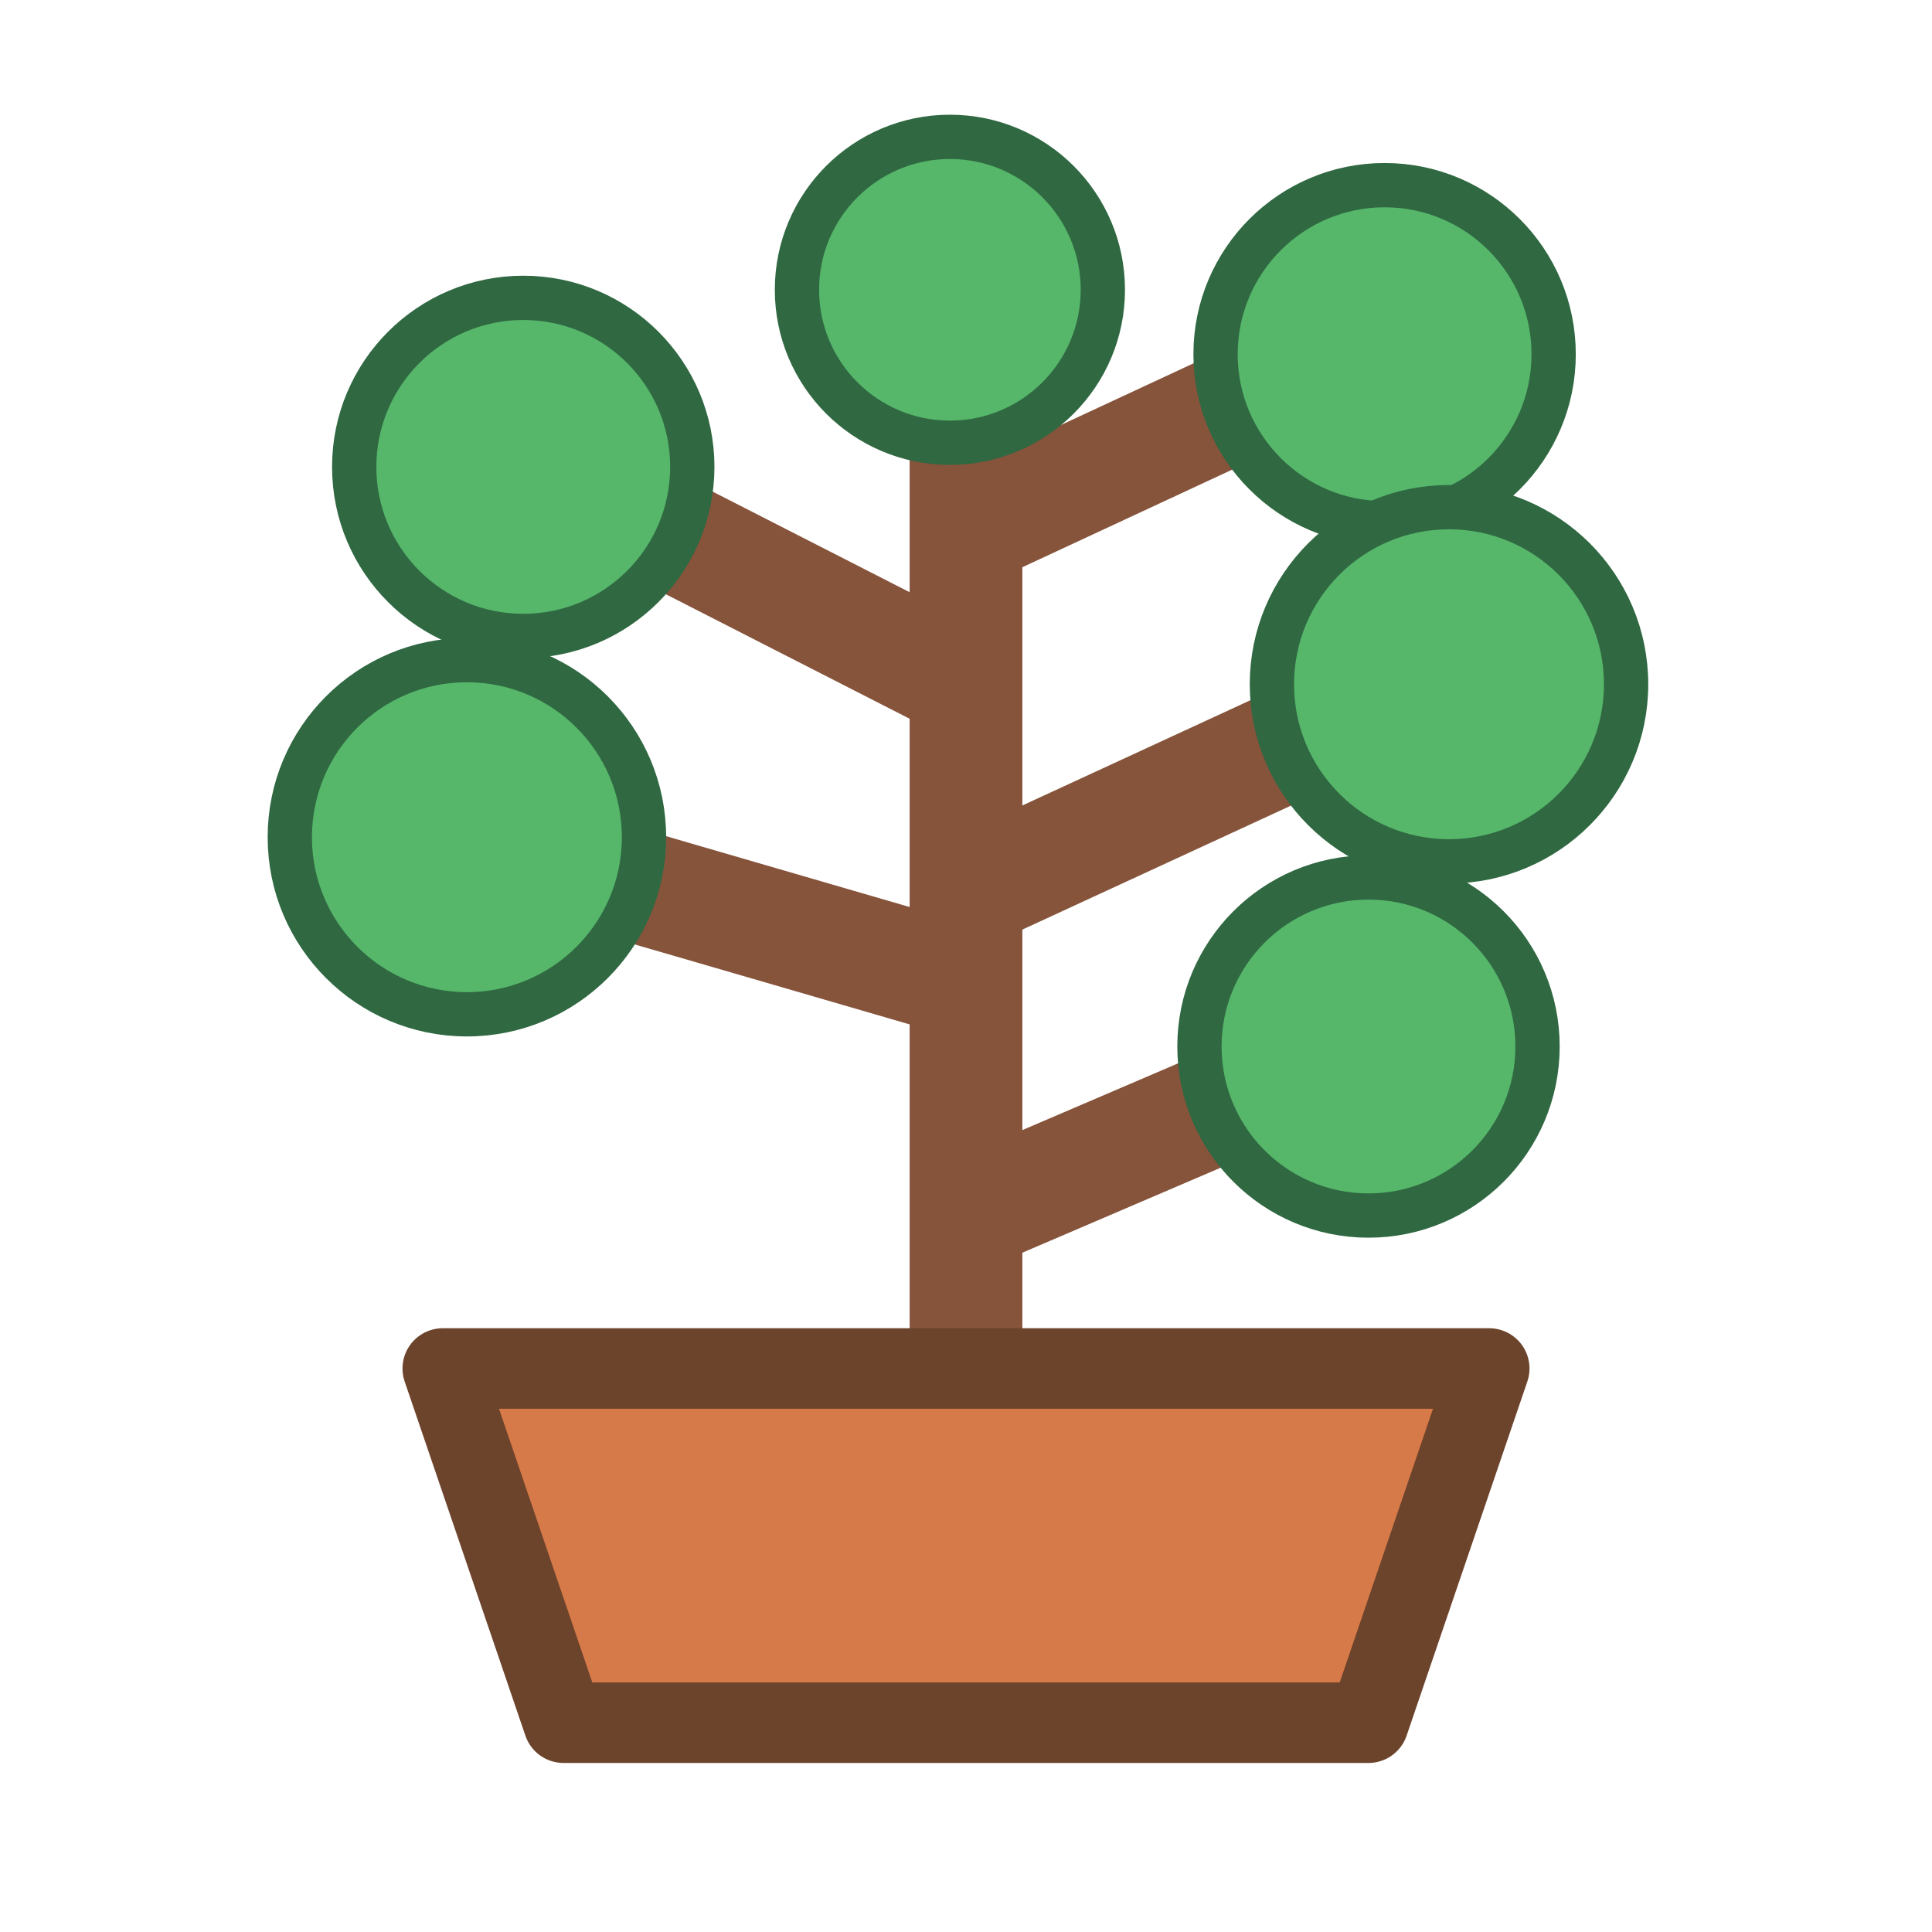
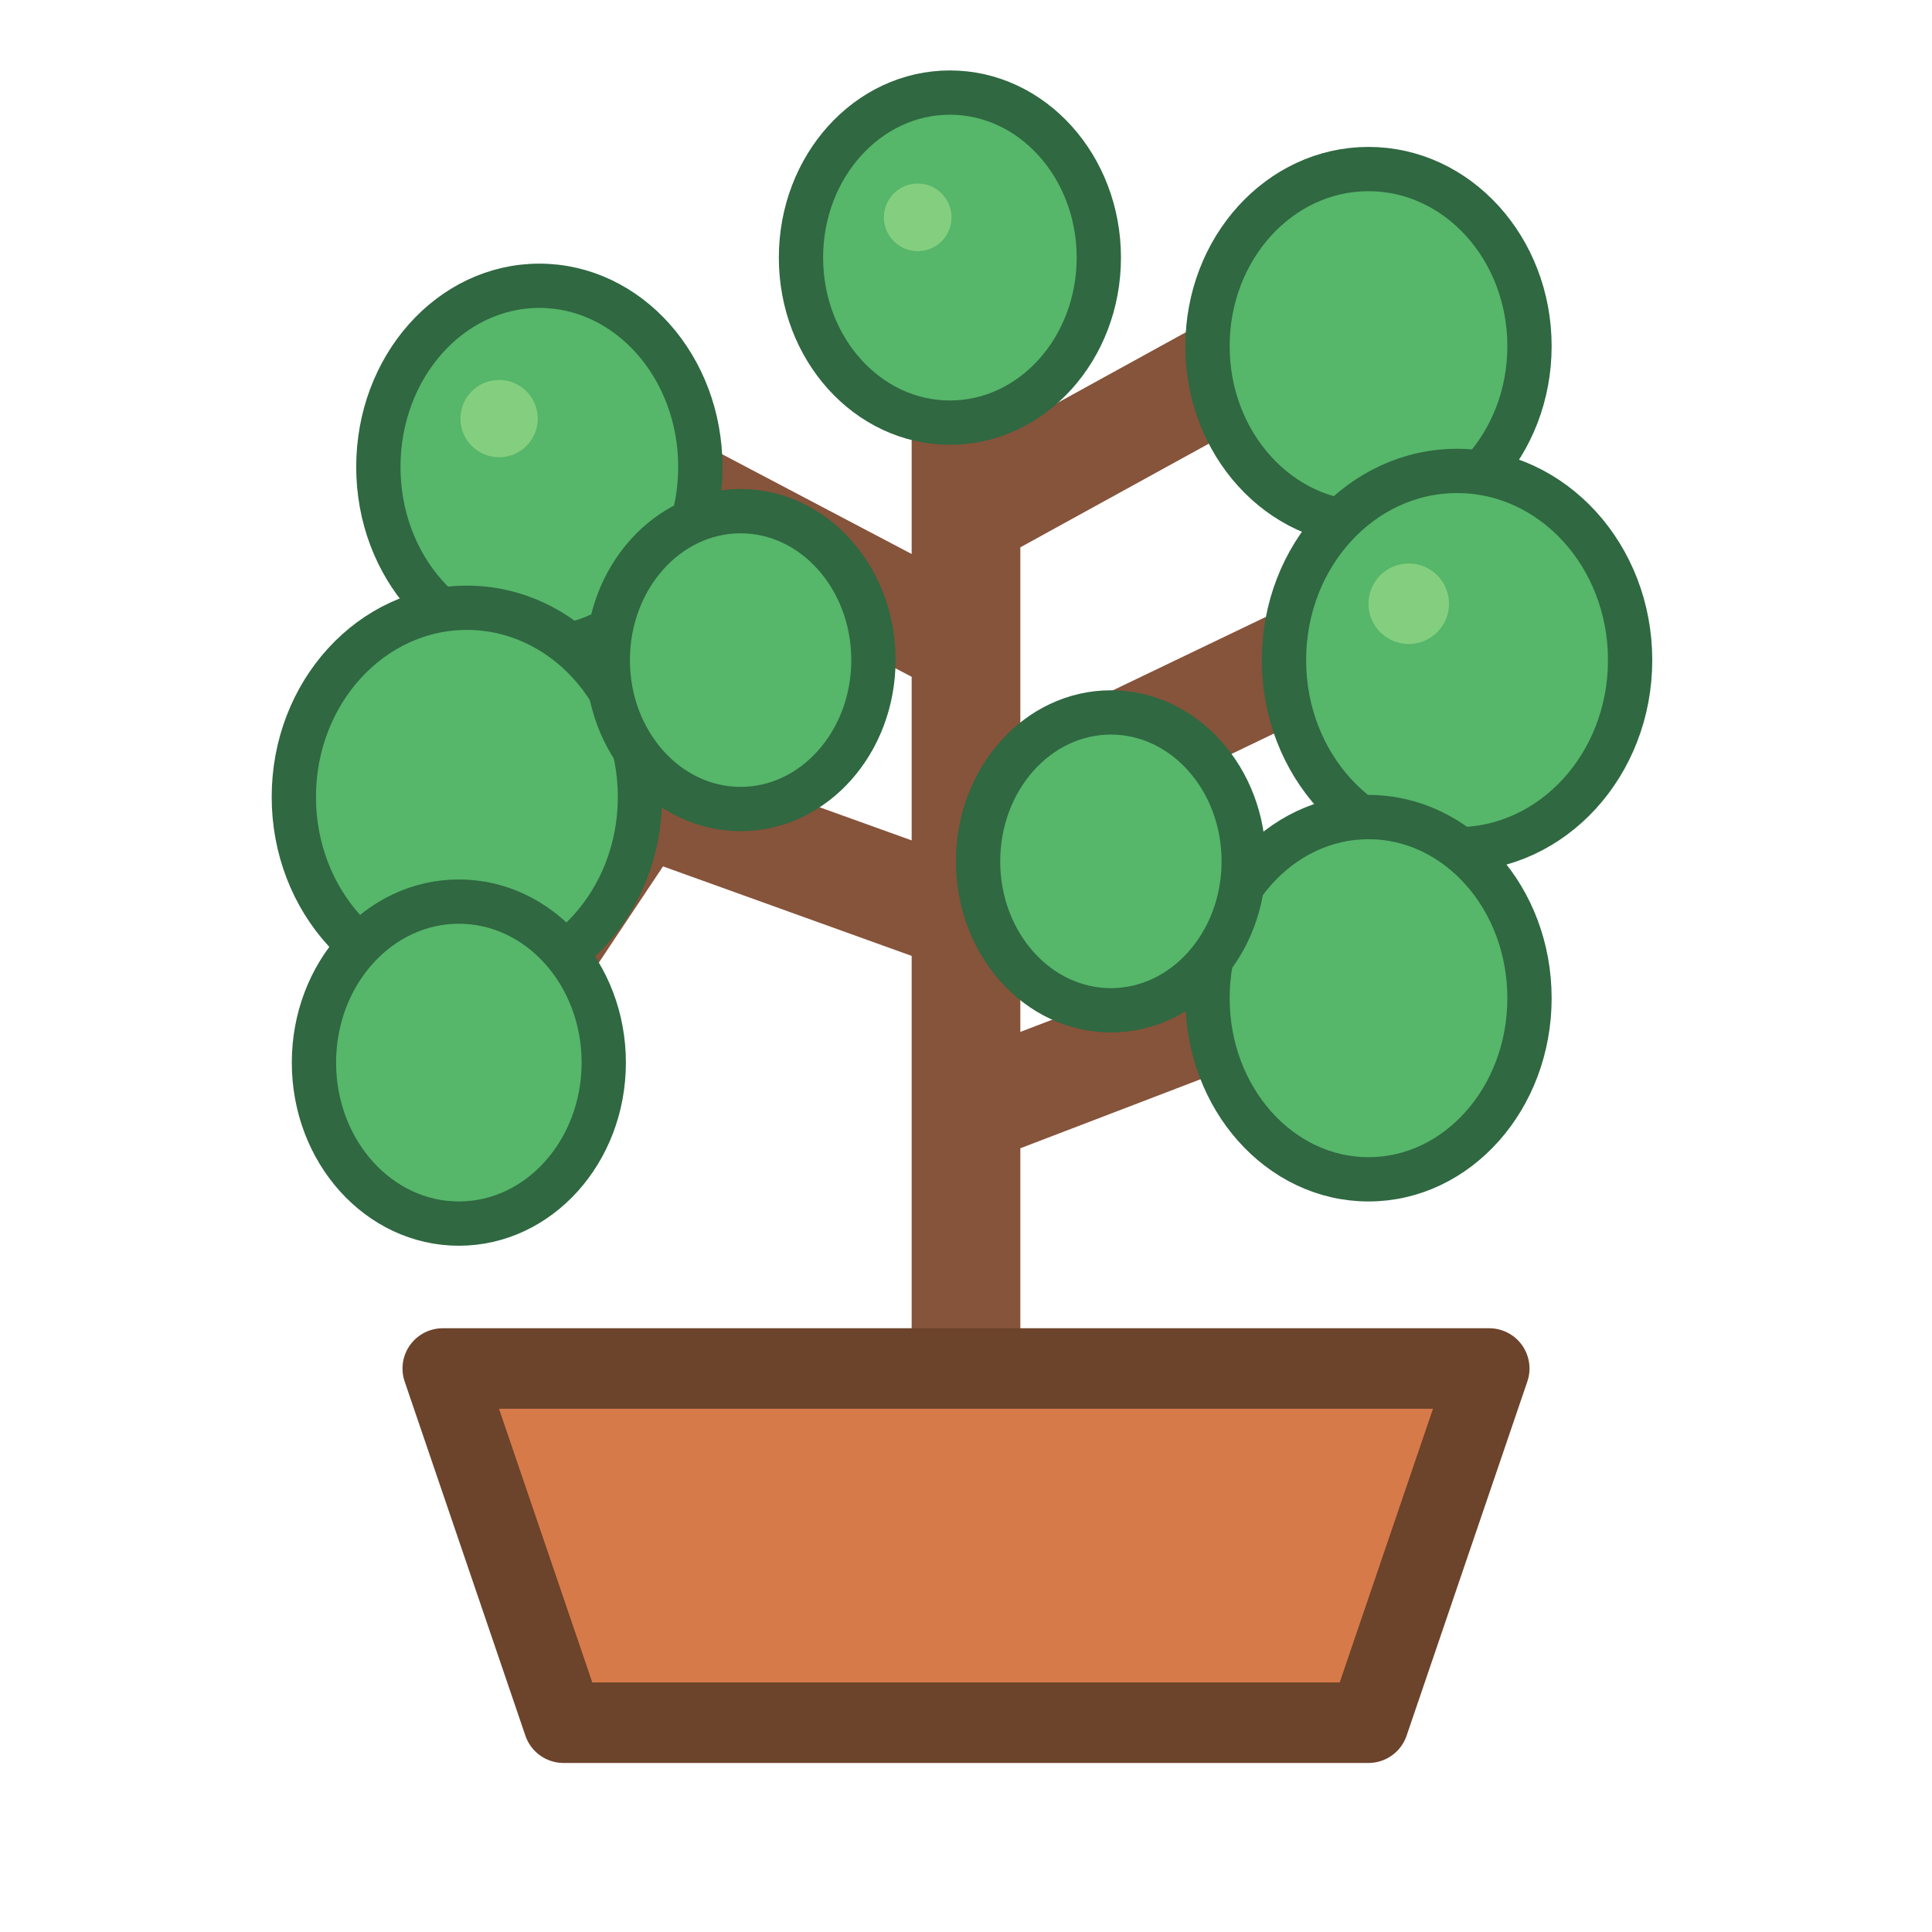
<svg xmlns="http://www.w3.org/2000/svg" viewBox="0 0 24 24" role="img" aria-labelledby="title">
-   <path d="M12 18V4.5m0 4-4.7-2.4m4.7 6.1-5.5-1.6m5.5-4 4.3-2m-4.3 6.5 5.2-2.4m-5.2 6.4 4.2-1.8" fill="none" stroke="#86533b" stroke-linecap="round" stroke-width="1.4" />
+   <path d="M12 18V4.4m0 3.6L8.2 6m3.8 5.4-5-1.8m5-3.2 4-2.2m-4 6 5-2.4m-5 6 4.7-1.8m-8.5-2.4-2 3" fill="none" stroke="#86533b" stroke-linecap="round" stroke-linejoin="round" stroke-width="1.35" />
  <g fill="#56b66a" stroke="#2f6841" stroke-width=".55">
-     <circle cx="6.5" cy="5.8" r="2.1" />
-     <circle cx="5.8" cy="10.4" r="2.2" />
-     <circle cx="17.2" cy="4.4" r="2.1" />
-     <circle cx="18" cy="8.5" r="2.2" />
-     <circle cx="17" cy="13" r="2.1" />
-     <circle cx="11.8" cy="3.6" r="1.9" />
+     <ellipse cx="6.7" cy="5.8" rx="2" ry="2.25" />
+     <ellipse cx="5.8" cy="9.9" rx="2.15" ry="2.35" />
+     <ellipse cx="5.7" cy="13.2" rx="1.8" ry="2" />
+     <ellipse cx="17" cy="4.3" rx="2" ry="2.2" />
+     <ellipse cx="18.1" cy="8.2" rx="2.15" ry="2.35" />
+     <ellipse cx="17" cy="12.4" rx="2" ry="2.25" />
+     <ellipse cx="11.8" cy="3.2" rx="1.85" ry="2.05" />
+     <ellipse cx="9.2" cy="8.2" rx="1.65" ry="1.85" />
+     <ellipse cx="13.8" cy="10.7" rx="1.65" ry="1.85" />
+   </g>
+   <g fill="#84cf7f">
+     <circle cx="6.2" cy="5.2" r=".48" />
+     <circle cx="17.5" cy="7.5" r=".5" />
+     <circle cx="11.4" cy="2.7" r=".42" />
  </g>
  <path d="M5.5 17h13l-1.5 4.4H7z" fill="#d77a49" stroke="#6c432b" stroke-linejoin="round" stroke-width="1" />
</svg>
